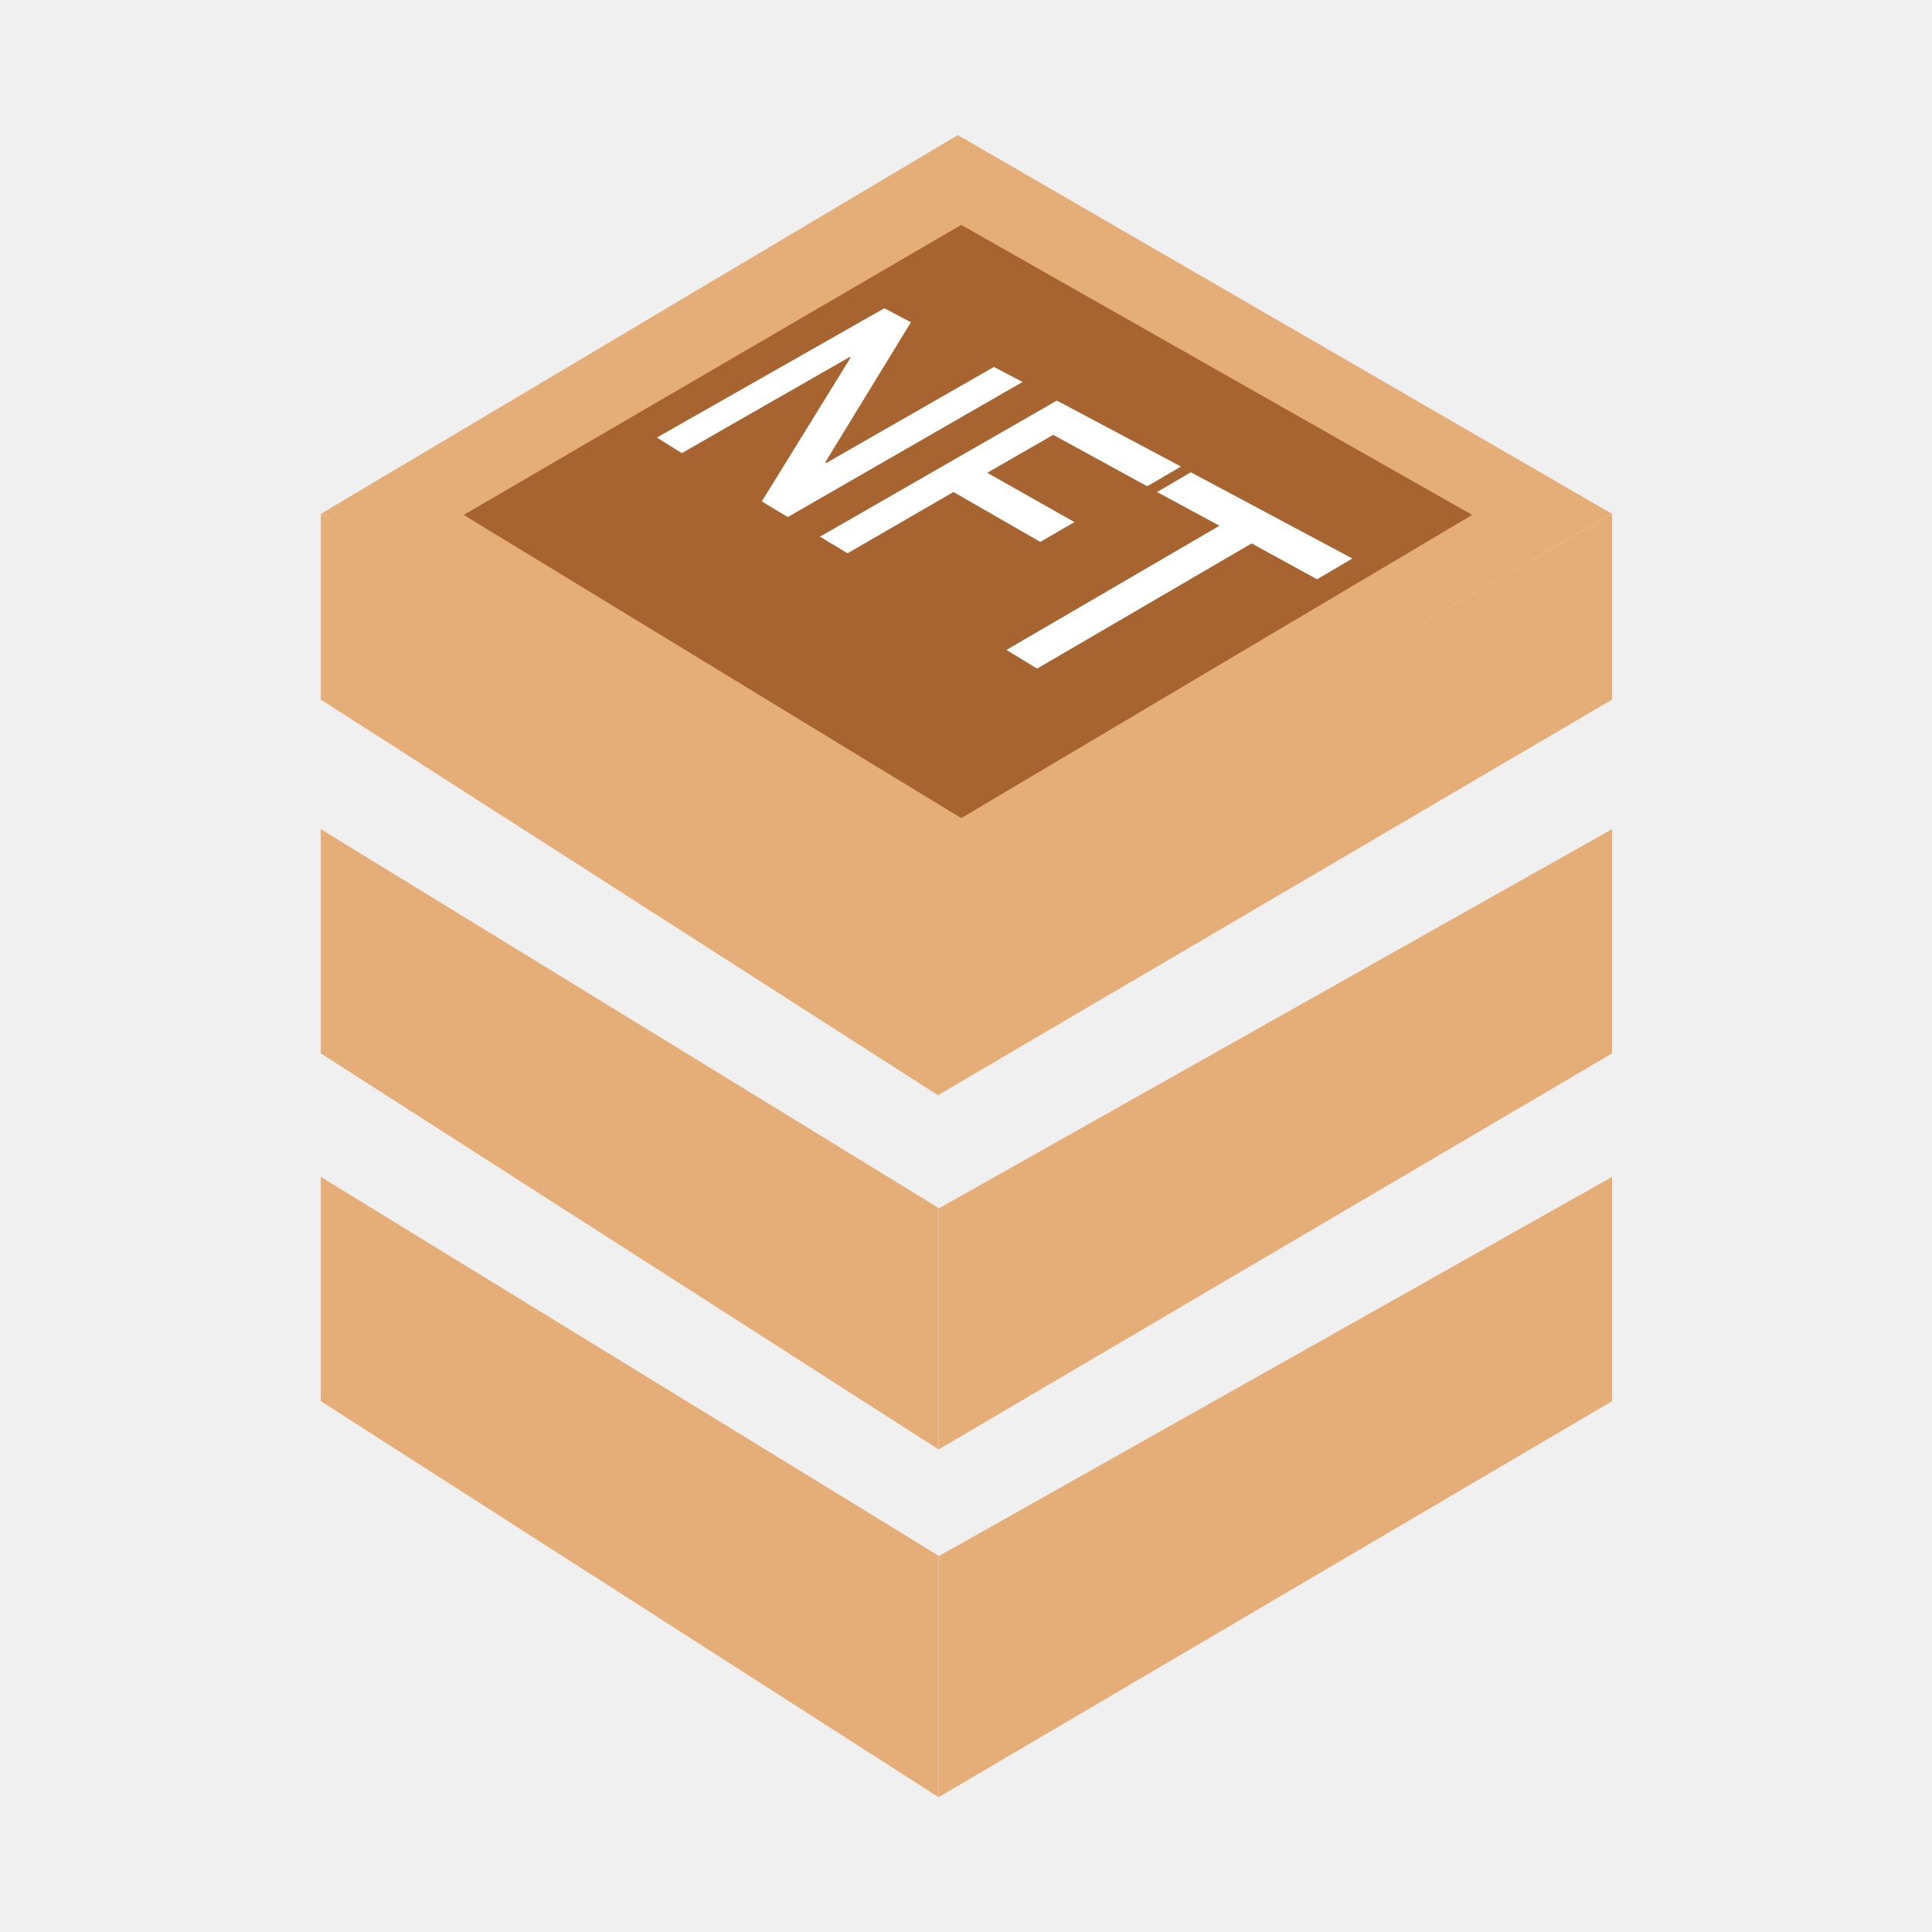
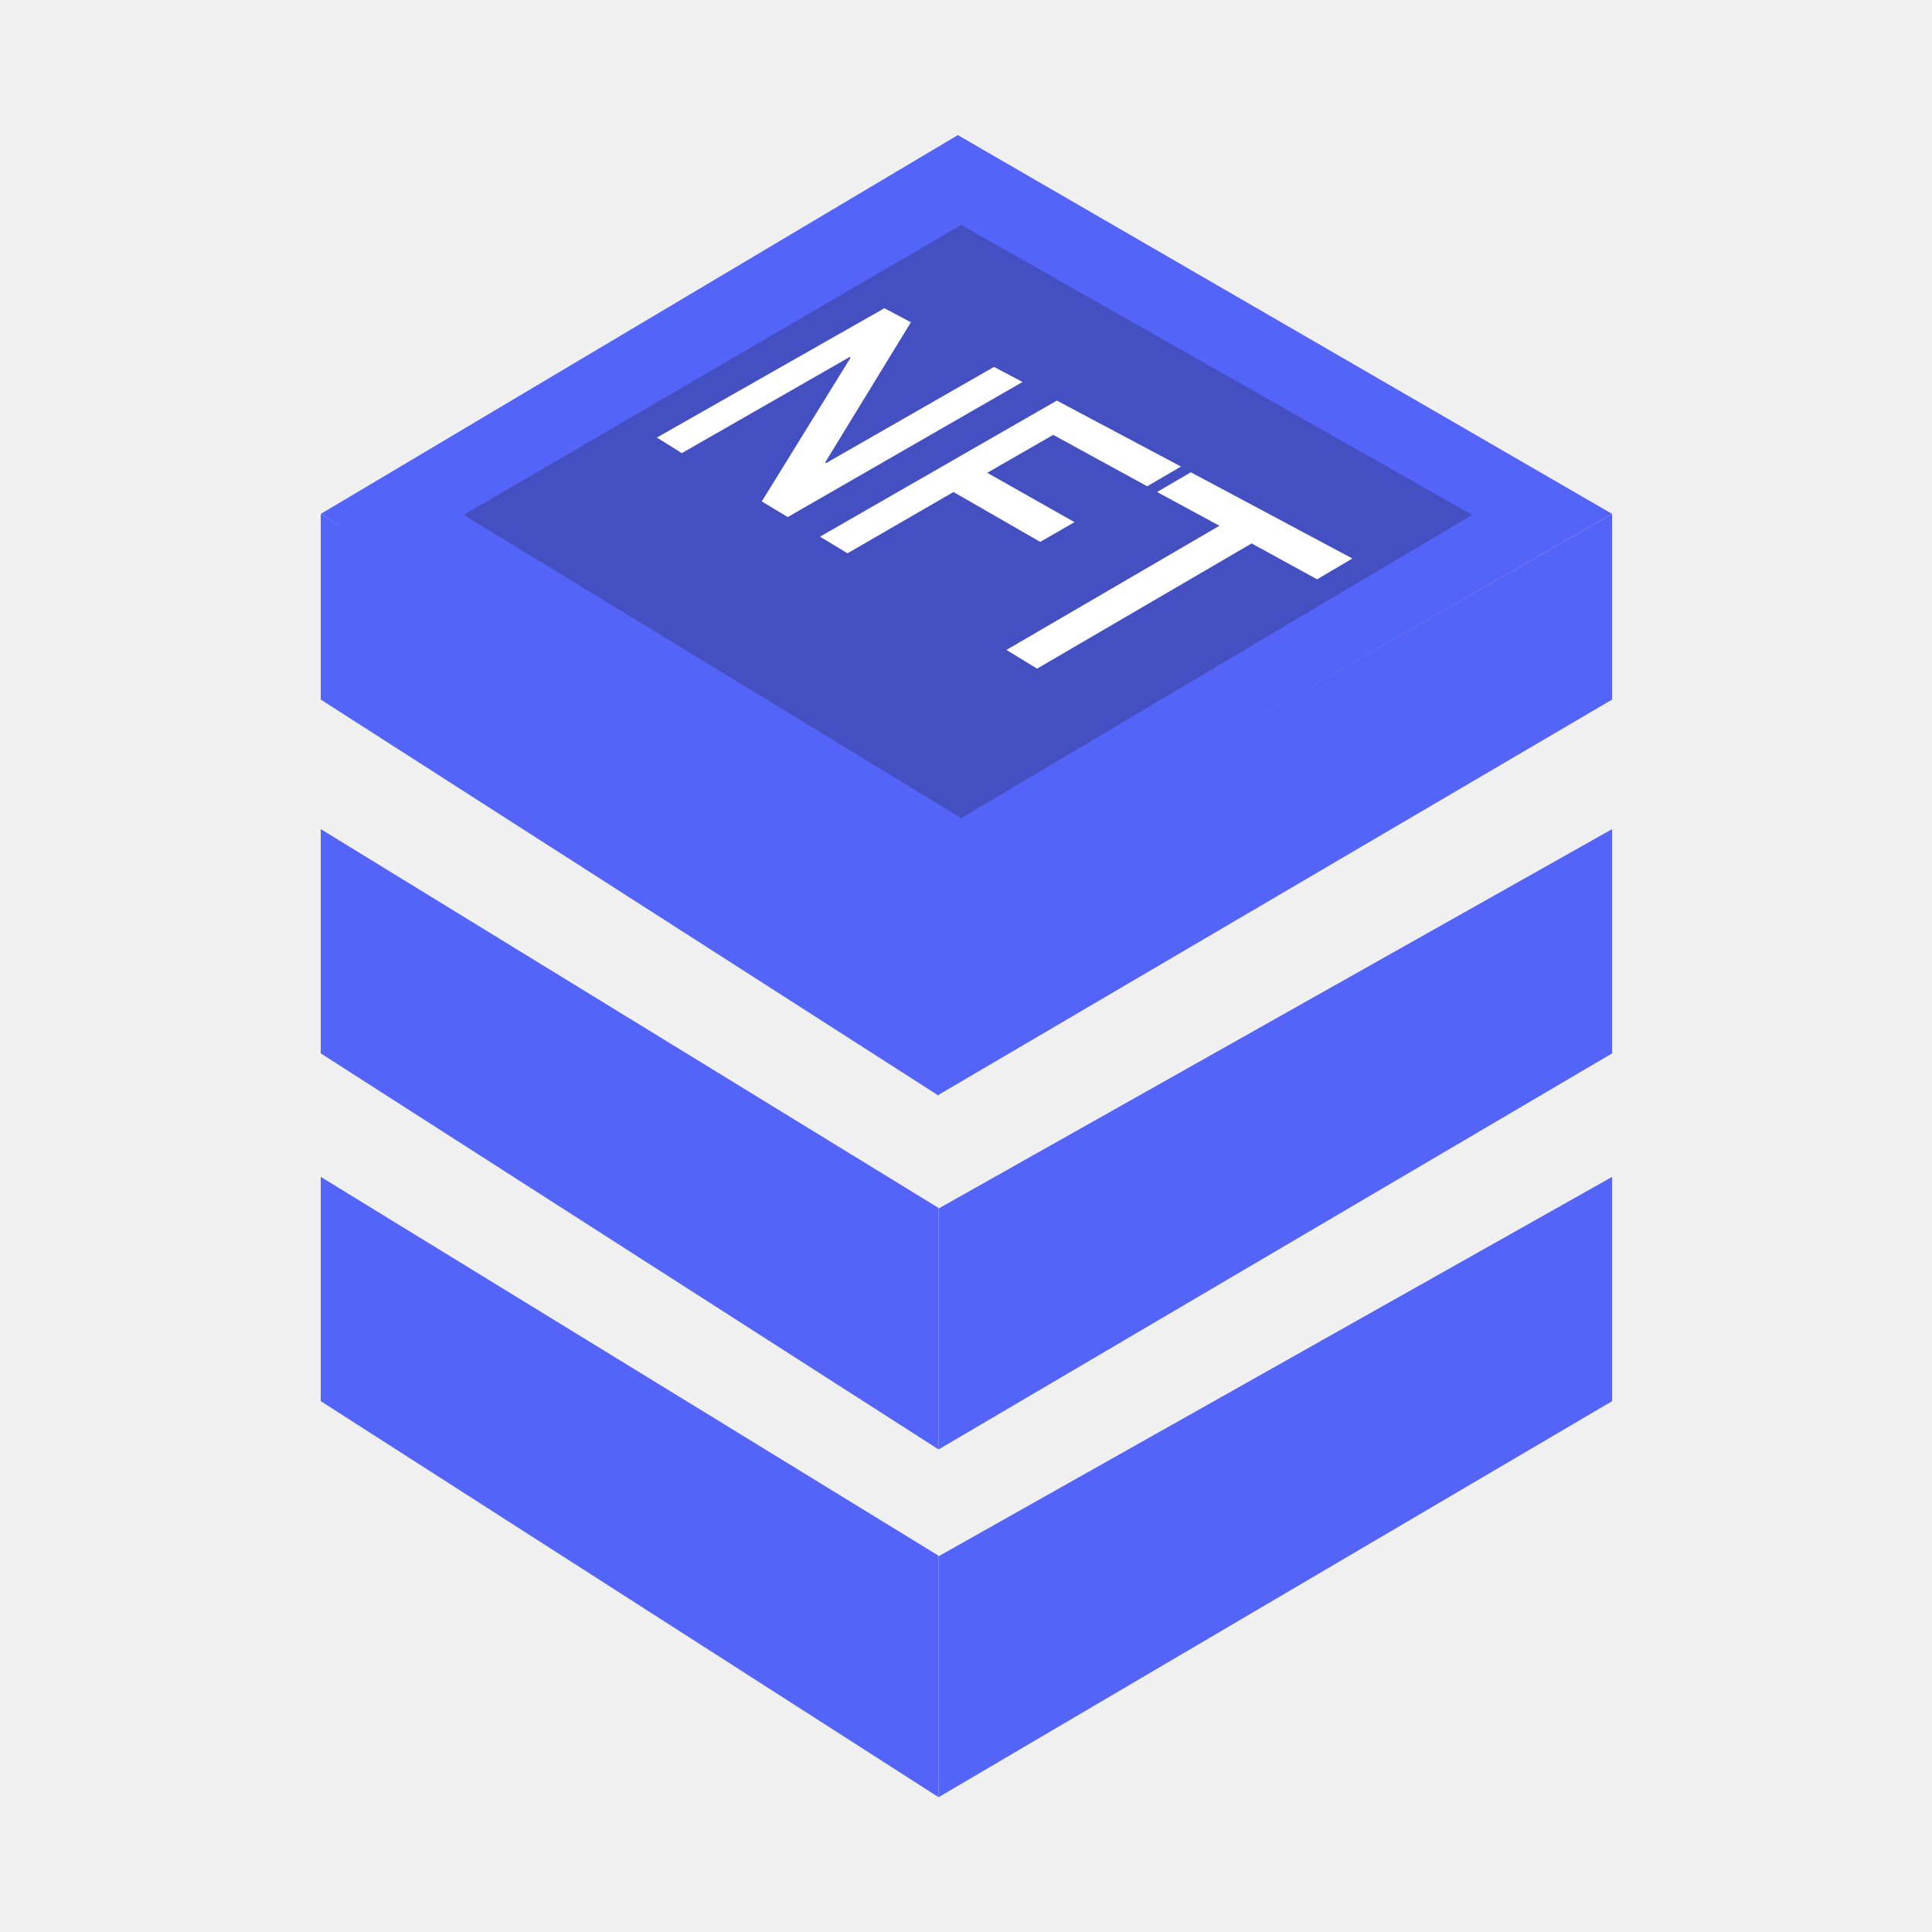
<svg xmlns="http://www.w3.org/2000/svg" width="50" height="50" viewBox="0 0 50 50" fill="none">
-   <path d="M24.289 31.261L8.301 21.457V27.261L24.289 37.51V31.261Z" fill="#e5ae78" />
-   <path d="M24.289 31.277L41.722 21.457V27.261L24.289 37.512V31.277Z" fill="#e5ae78" />
-   <path d="M24.289 40.261L8.301 30.457V36.261L24.289 46.51V40.261Z" fill="#e5ae78" />
-   <path d="M24.289 40.277L41.722 30.457V36.261L24.289 46.512V40.277Z" fill="#e5ae78" />
-   <path d="M24.289 23.104L8.301 13.301V18.104L24.289 28.354V23.104Z" fill="#e5ae78" />
-   <path d="M24.269 23.295L41.722 13.301V18.104L24.269 28.346V23.295Z" fill="#e5ae78" />
-   <path d="M41.722 13.3L24.789 3.496L8.301 13.3L24.289 23.299L41.722 13.3Z" fill="#e5ae78" />
-   <path d="M38.1 13.326L24.876 5.82L12 13.326L24.876 21.173L38.1 13.326Z" fill="#a86430" />
+   <path d="M24.289 31.261L8.301 21.457V27.261L24.289 37.51V31.261Z" fill="#5464F8" />
+   <path d="M24.289 31.277L41.722 21.457V27.261L24.289 37.512V31.277Z" fill="#5464F8" />
+   <path d="M24.289 40.261L8.301 30.457V36.261L24.289 46.51V40.261Z" fill="#5464F8" />
+   <path d="M24.289 40.277L41.722 30.457V36.261L24.289 46.512V40.277Z" fill="#5464F8" />
+   <path d="M24.289 23.104L8.301 13.301V18.104L24.289 28.354V23.104Z" fill="#5464F8" />
+   <path d="M24.269 23.295L41.722 13.301V18.104L24.269 28.346V23.295Z" fill="#5464F8" />
+   <path d="M41.722 13.3L24.789 3.496L8.301 13.3L24.289 23.299L41.722 13.3Z" fill="#5464F8" />
+   <path d="M38.1 13.326L24.876 5.82L12 13.326L24.876 21.173L38.1 13.326Z" fill="#4450C1" />
  <path d="M23.574 8.34L21.355 11.969L21.382 11.983L25.724 9.496L26.464 9.885L20.388 13.381L19.715 12.977L22.014 9.254L21.987 9.24L17.645 11.727L17 11.324L22.888 7.977L23.574 8.34Z" fill="white" />
  <path d="M30.564 12.074L29.69 12.585L27.257 11.254L25.55 12.236L27.808 13.513L26.921 14.024L24.676 12.733L21.934 14.319L21.221 13.889L27.351 10.367L30.564 12.074Z" fill="white" />
  <path d="M35 14.454L34.086 14.992L32.392 14.064L26.84 17.304L26.047 16.82L31.559 13.607L29.945 12.733L30.819 12.223L35 14.454Z" fill="white" />
</svg>
